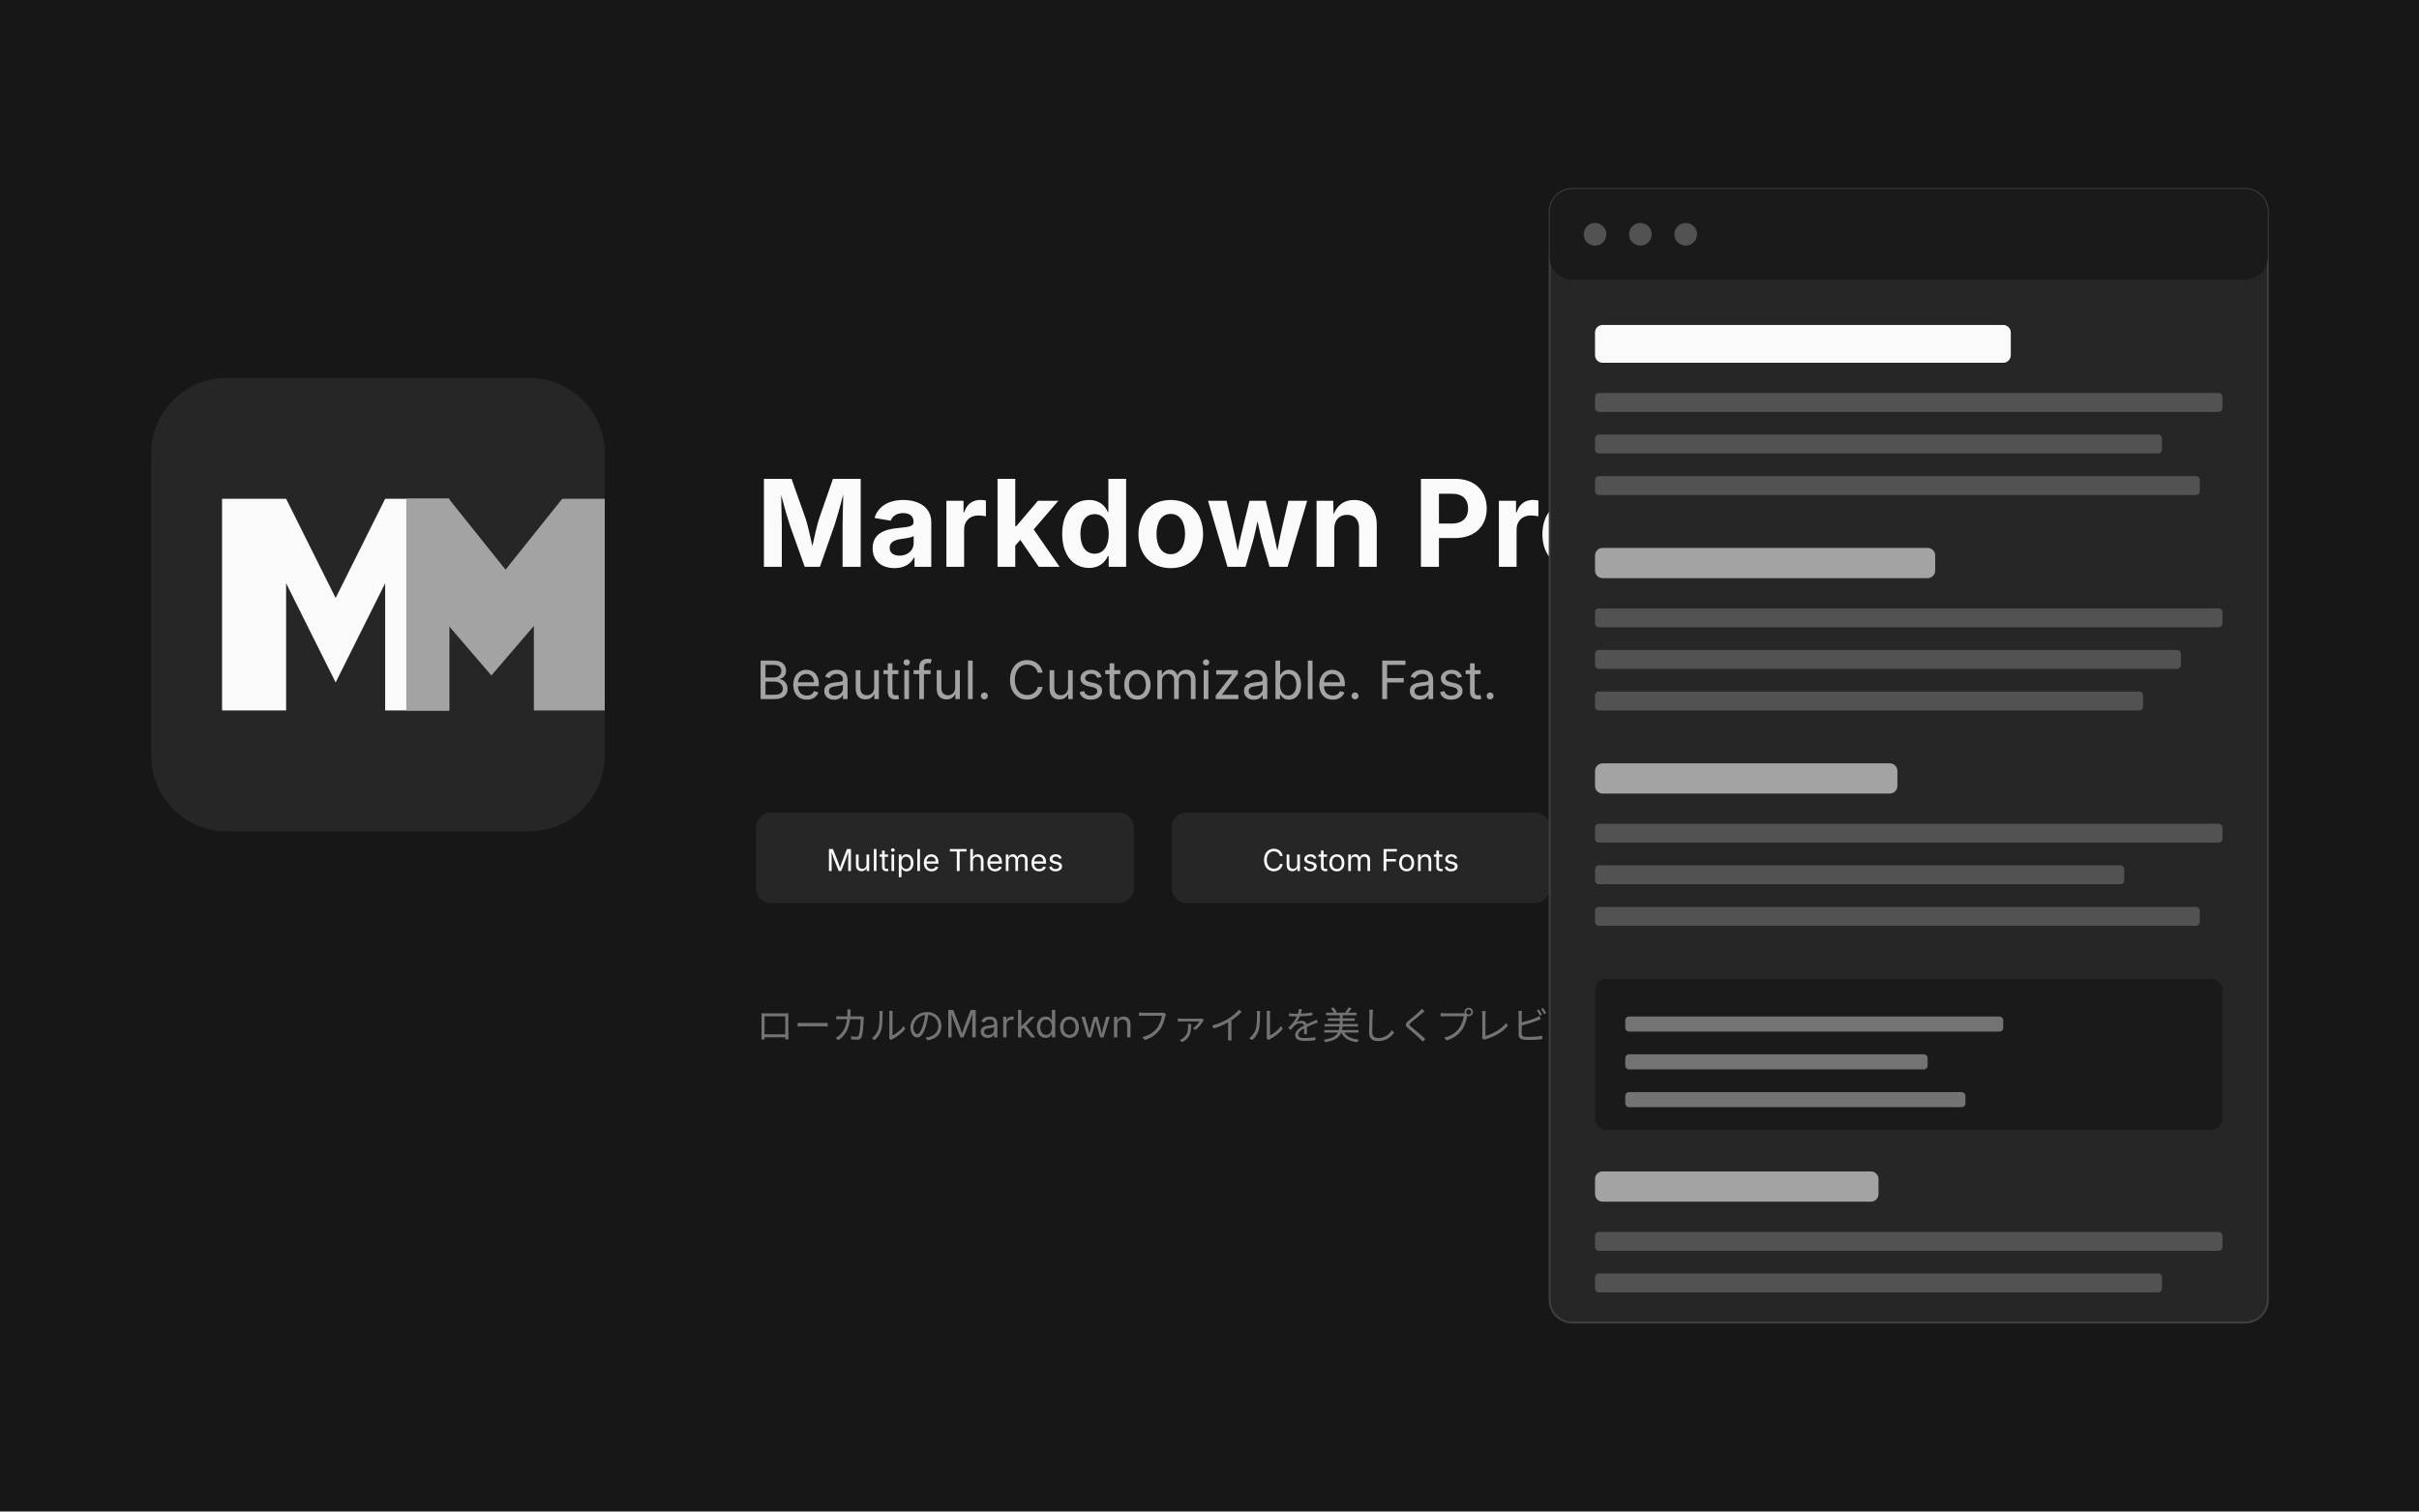
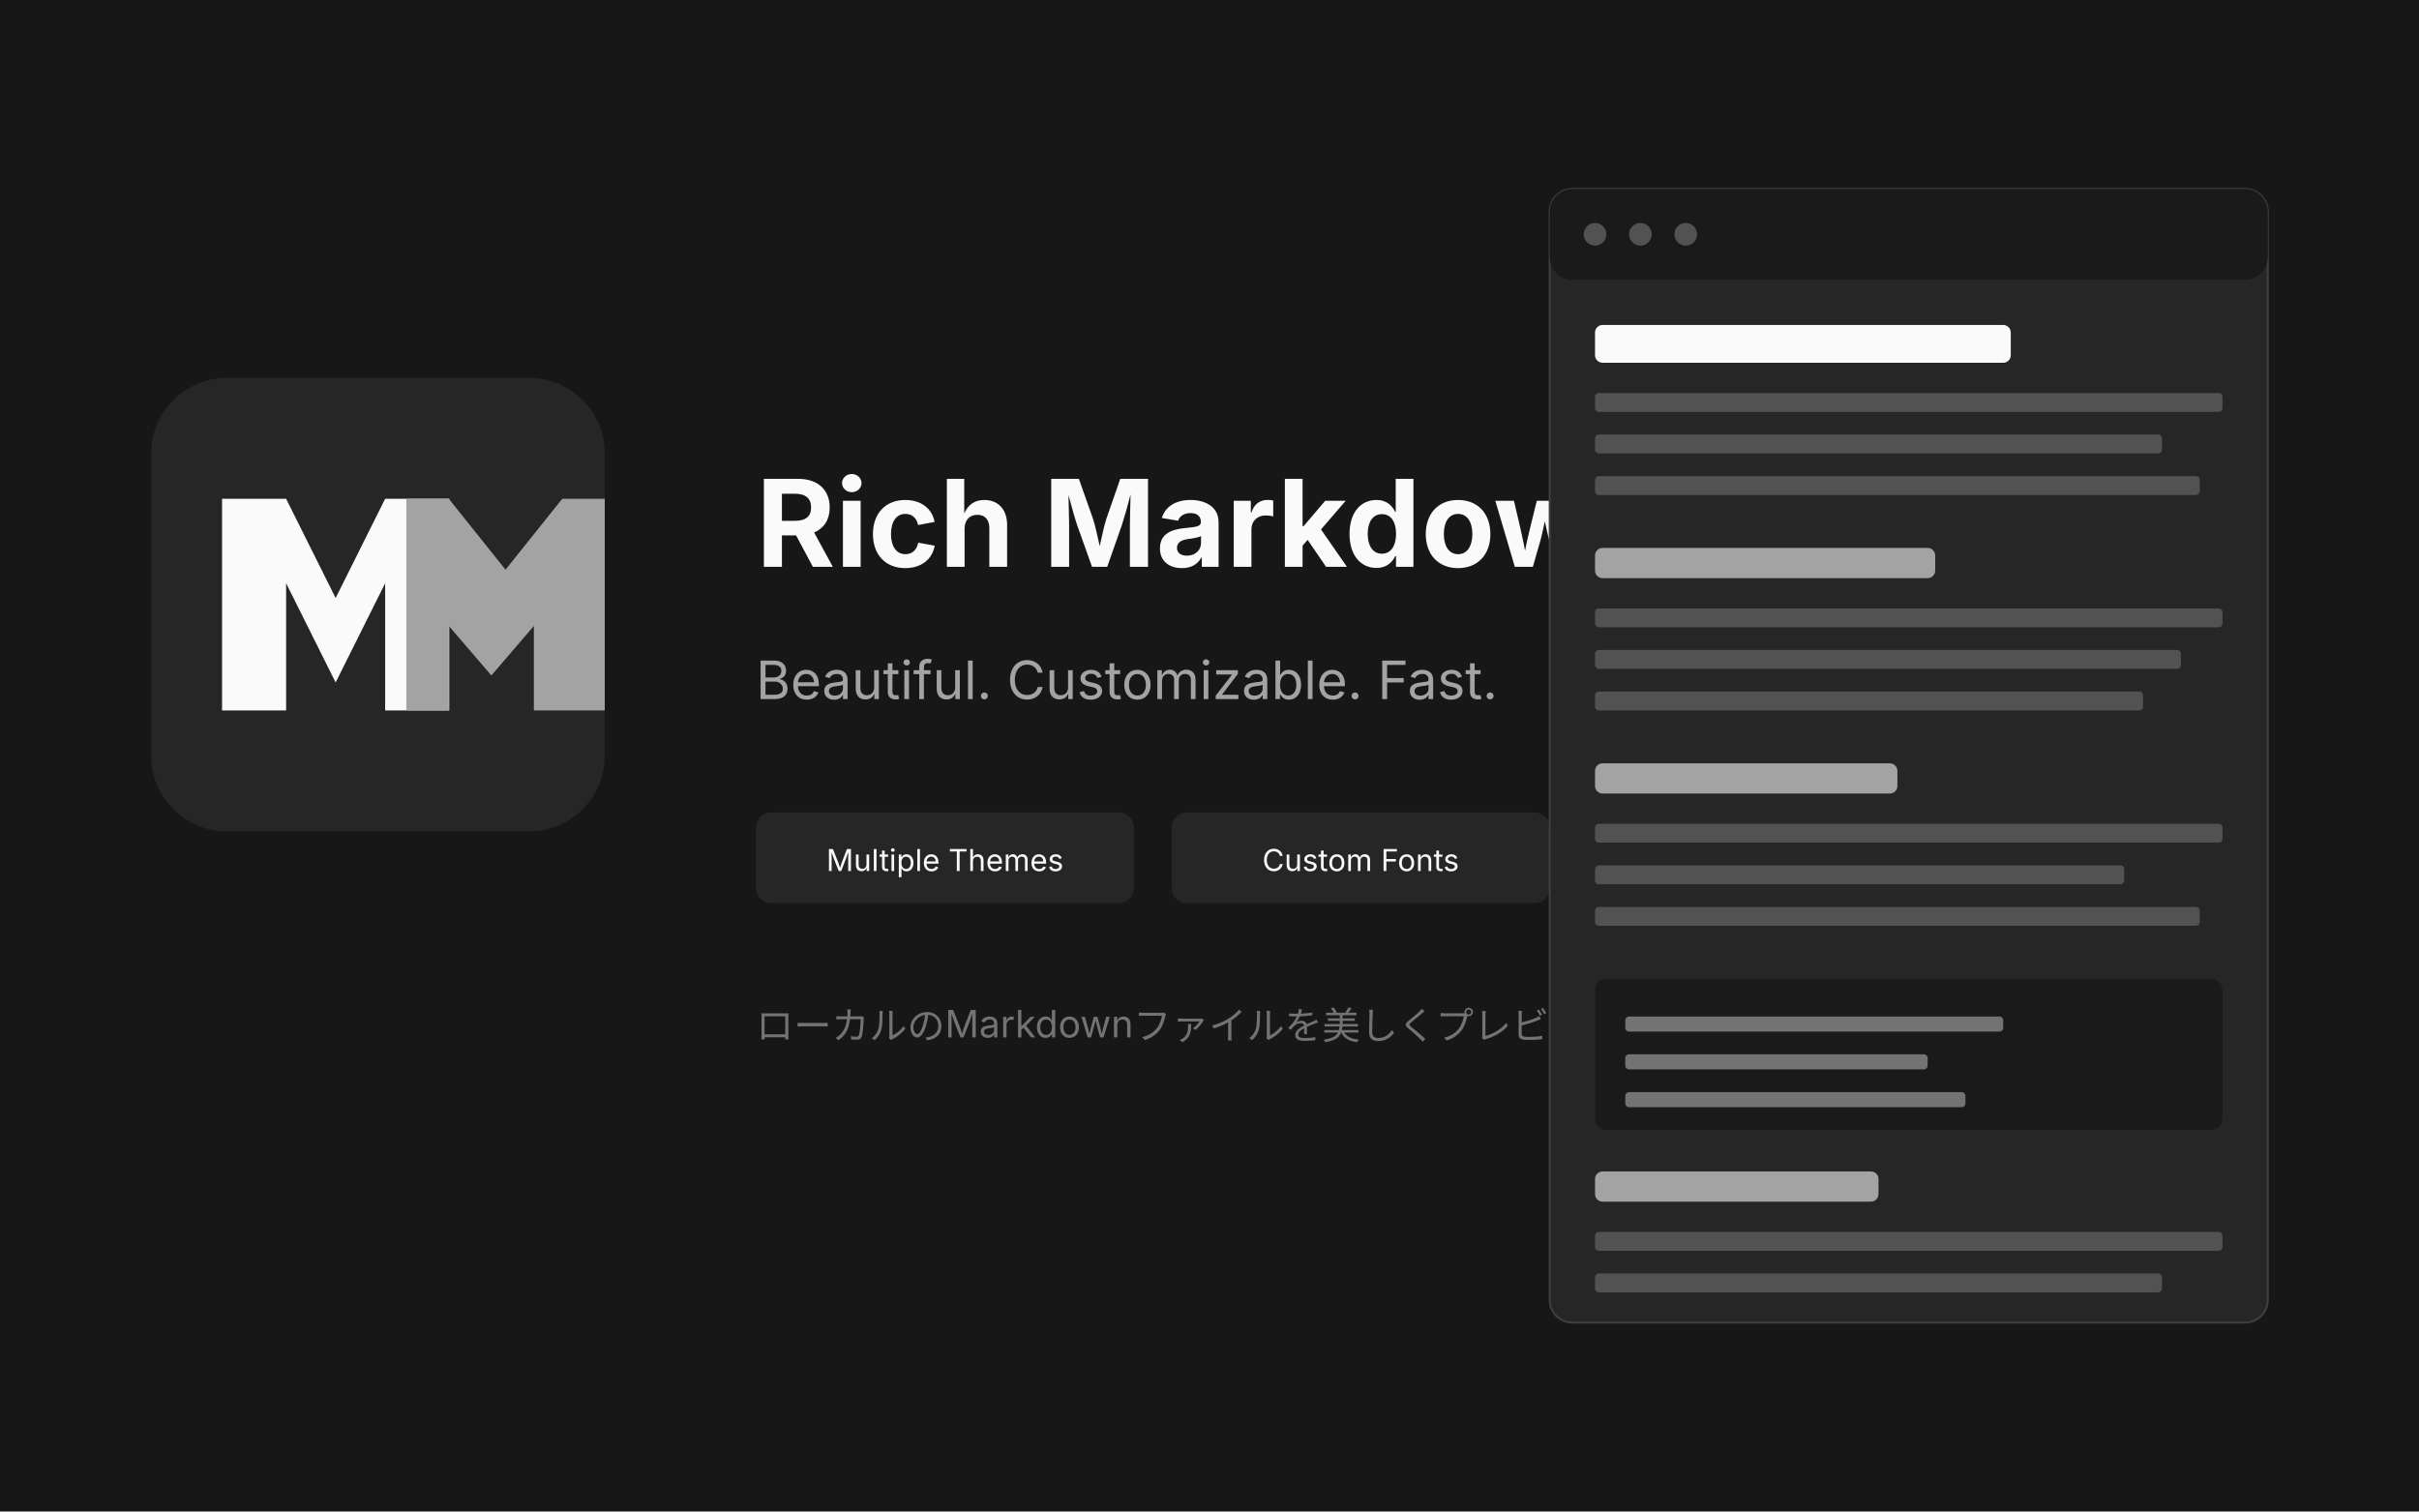
<svg xmlns="http://www.w3.org/2000/svg" viewBox="0 0 1280 800">
  <rect width="1280" height="800" fill="#171717" />
  <g transform="translate(80, 200)">
    <rect width="240" height="240" rx="40" fill="#262626" />
    <path d="M37.5 176V64h33.9l26.2 52.5 26.2-52.5h33.9v112h-33.9V108.7l-26.2 52.5-26.2-52.5V176H37.5z" fill="#fafafa" />
    <path d="M202.5 176V131.3l-22.5 26.2-22.5-26.2V176H135V64h22.5l30 37.5 30-37.5H240v112h-37.5z" fill="#a3a3a3" />
  </g>
-   <text x="400" y="300" font-family="system-ui, -apple-system, sans-serif" font-size="64" font-weight="700" fill="#fafafa">Markdown Preview</text>
+   <text x="400" y="300" font-family="system-ui, -apple-system, sans-serif" font-size="64" font-weight="700" fill="#fafafa">Rich Markdown Preview</text>
  <text x="400" y="370" font-family="system-ui, -apple-system, sans-serif" font-size="28" fill="#a3a3a3">Beautiful. Customizable. Fast.</text>
  <g transform="translate(400, 430)">
    <rect x="0" y="0" width="200" height="48" rx="8" fill="#262626" />
    <text x="100" y="31" font-family="system-ui, -apple-system, sans-serif" font-size="16" fill="#fafafa" text-anchor="middle">Multiple Themes</text>
    <rect x="220" y="0" width="200" height="48" rx="8" fill="#262626" />
    <text x="320" y="31" font-family="system-ui, -apple-system, sans-serif" font-size="16" fill="#fafafa" text-anchor="middle">Custom Fonts</text>
    <rect x="440" y="0" width="200" height="48" rx="8" fill="#262626" />
    <text x="540" y="31" font-family="system-ui, -apple-system, sans-serif" font-size="16" fill="#fafafa" text-anchor="middle">Table of Contents</text>
  </g>
  <text x="400" y="550" font-family="system-ui, -apple-system, sans-serif" font-size="20" fill="#737373">ローカルのMarkdownファイルを美しくプレビュー</text>
  <g transform="translate(820, 100)">
    <rect width="380" height="600" rx="12" fill="#262626" stroke="#404040" stroke-width="1" />
    <rect y="0" width="380" height="48" rx="12" fill="#1a1a1a" />
    <circle cx="24" cy="24" r="6" fill="#525252" />
    <circle cx="48" cy="24" r="6" fill="#525252" />
    <circle cx="72" cy="24" r="6" fill="#525252" />
    <rect x="24" y="72" width="220" height="20" rx="4" fill="#fafafa" />
    <rect x="24" y="108" width="332" height="10" rx="2" fill="#525252" />
    <rect x="24" y="130" width="300" height="10" rx="2" fill="#525252" />
    <rect x="24" y="152" width="320" height="10" rx="2" fill="#525252" />
    <rect x="24" y="190" width="180" height="16" rx="4" fill="#a3a3a3" />
    <rect x="24" y="222" width="332" height="10" rx="2" fill="#525252" />
    <rect x="24" y="244" width="310" height="10" rx="2" fill="#525252" />
    <rect x="24" y="266" width="290" height="10" rx="2" fill="#525252" />
    <rect x="24" y="304" width="160" height="16" rx="4" fill="#a3a3a3" />
    <rect x="24" y="336" width="332" height="10" rx="2" fill="#525252" />
    <rect x="24" y="358" width="280" height="10" rx="2" fill="#525252" />
    <rect x="24" y="380" width="320" height="10" rx="2" fill="#525252" />
    <rect x="24" y="418" width="332" height="80" rx="6" fill="#1a1a1a" />
    <rect x="40" y="438" width="200" height="8" rx="2" fill="#737373" />
    <rect x="40" y="458" width="160" height="8" rx="2" fill="#737373" />
    <rect x="40" y="478" width="180" height="8" rx="2" fill="#737373" />
    <rect x="24" y="520" width="150" height="16" rx="4" fill="#a3a3a3" />
    <rect x="24" y="552" width="332" height="10" rx="2" fill="#525252" />
    <rect x="24" y="574" width="300" height="10" rx="2" fill="#525252" />
  </g>
</svg>
